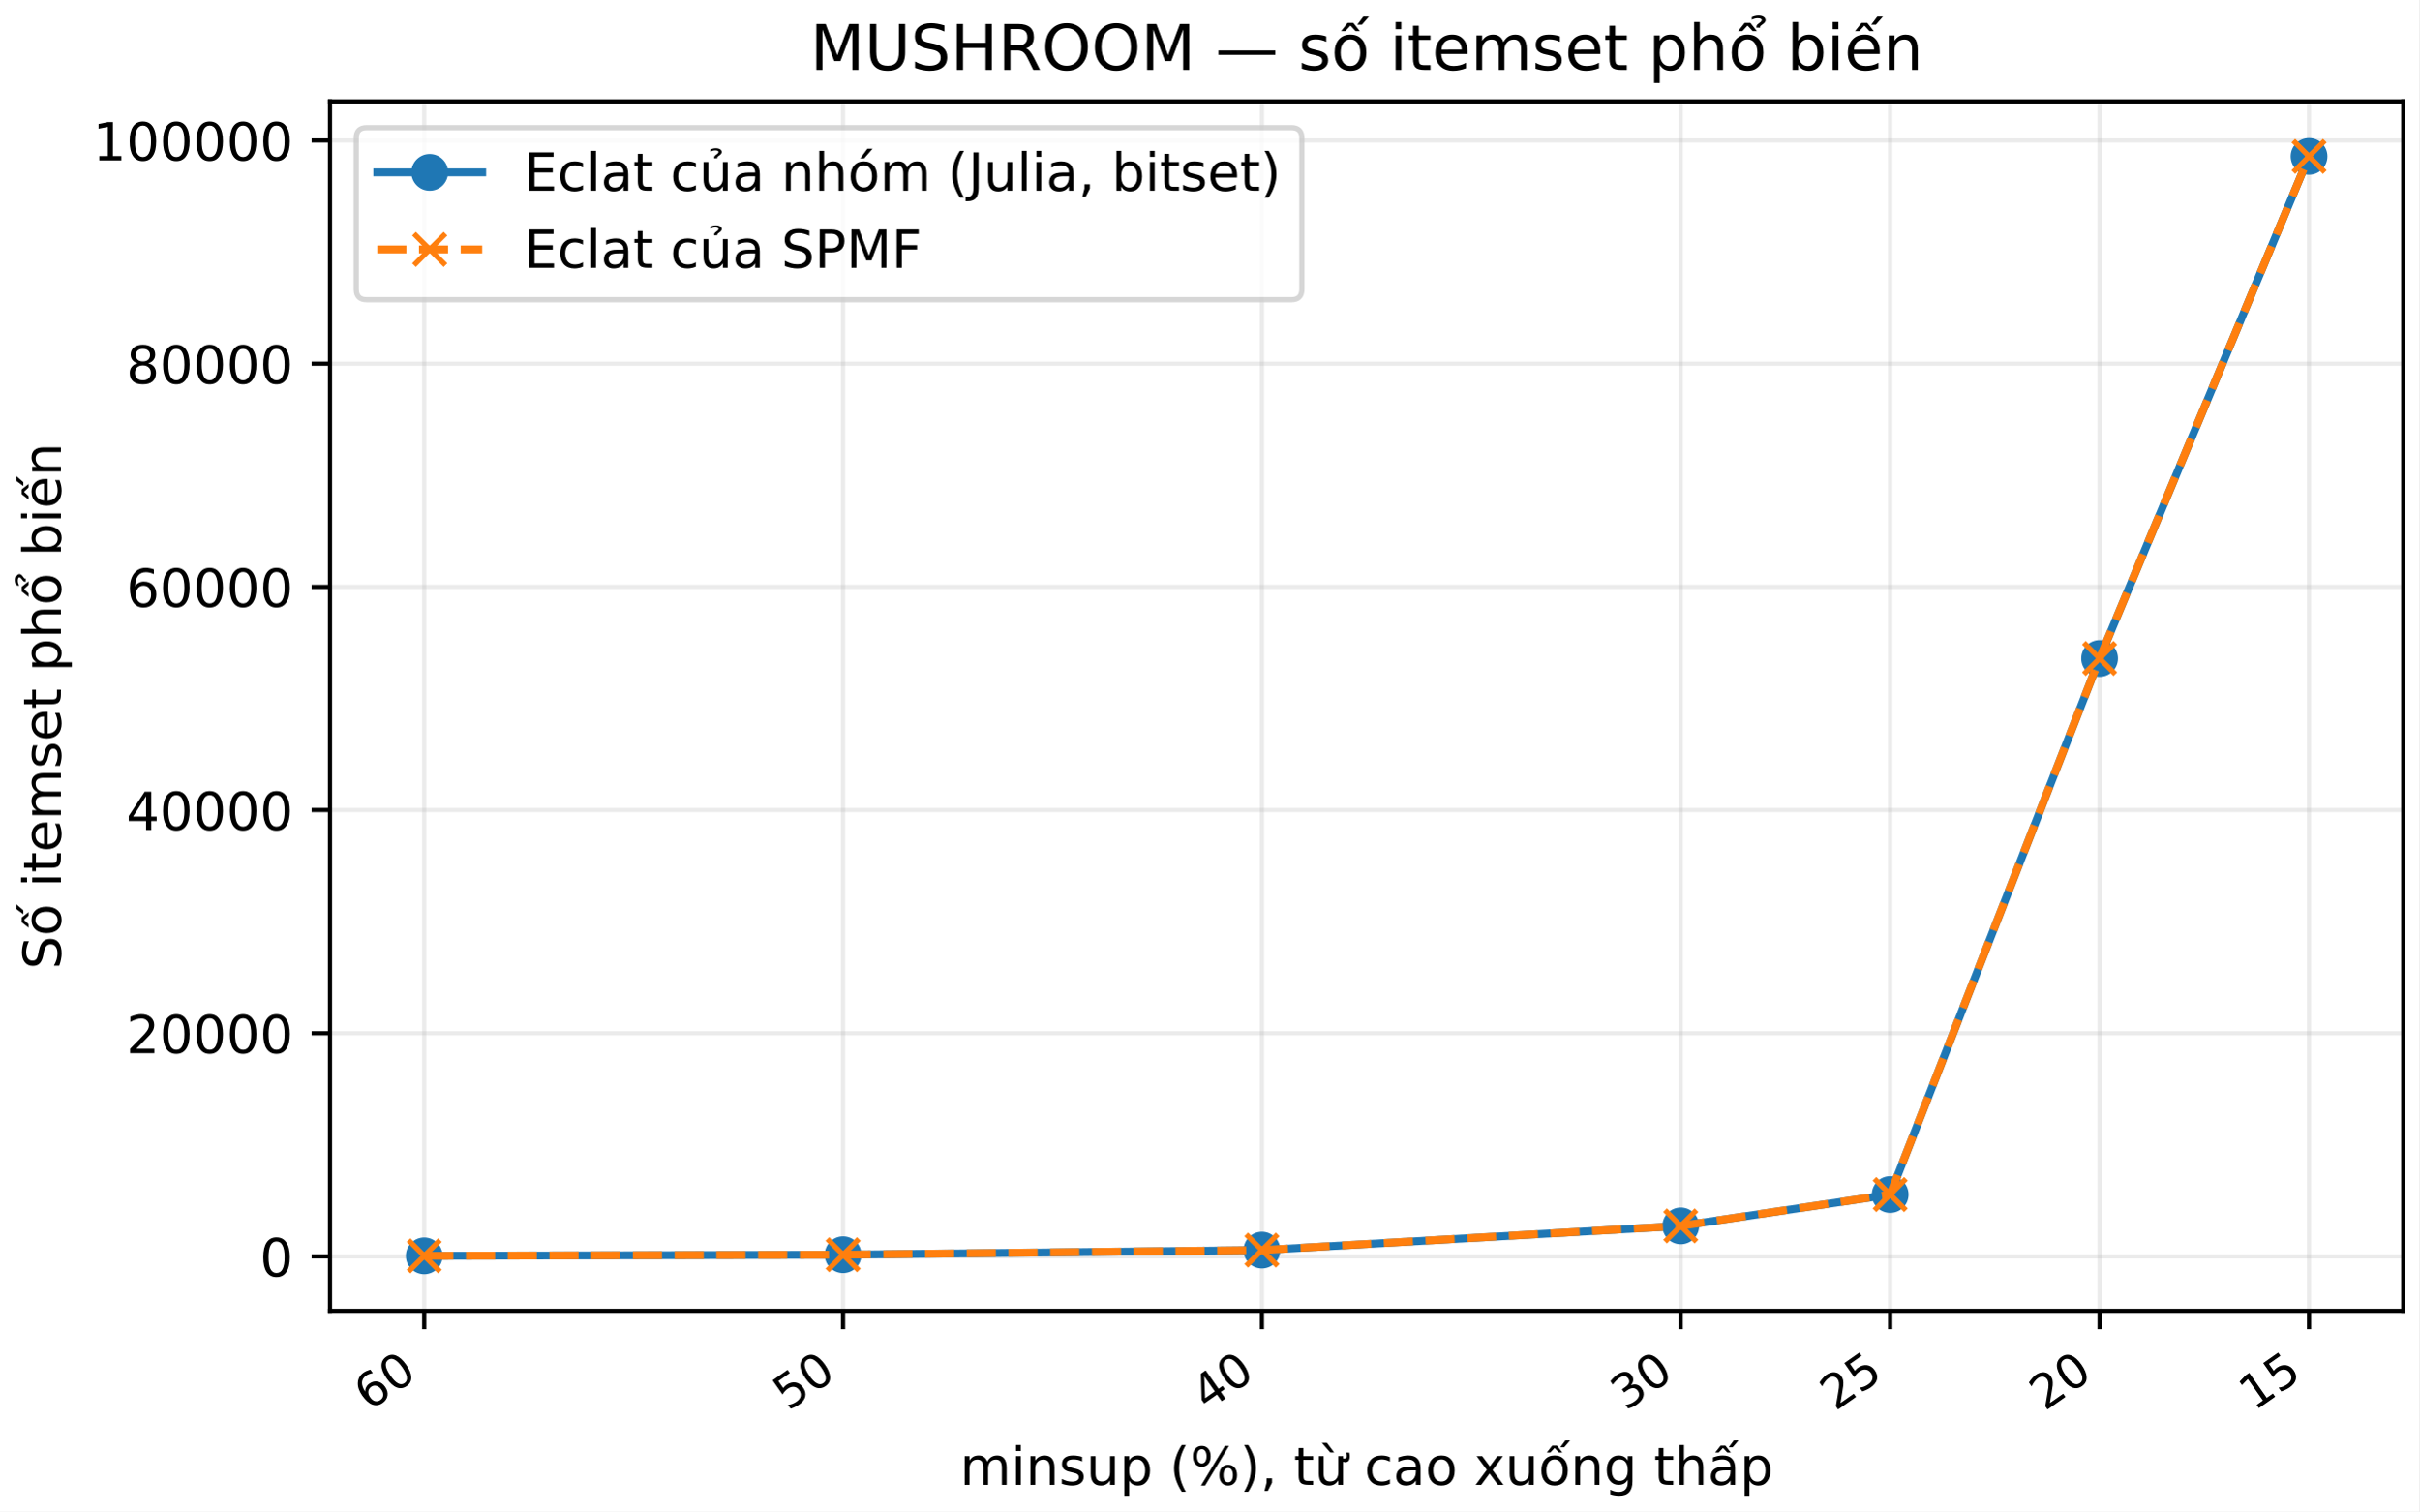
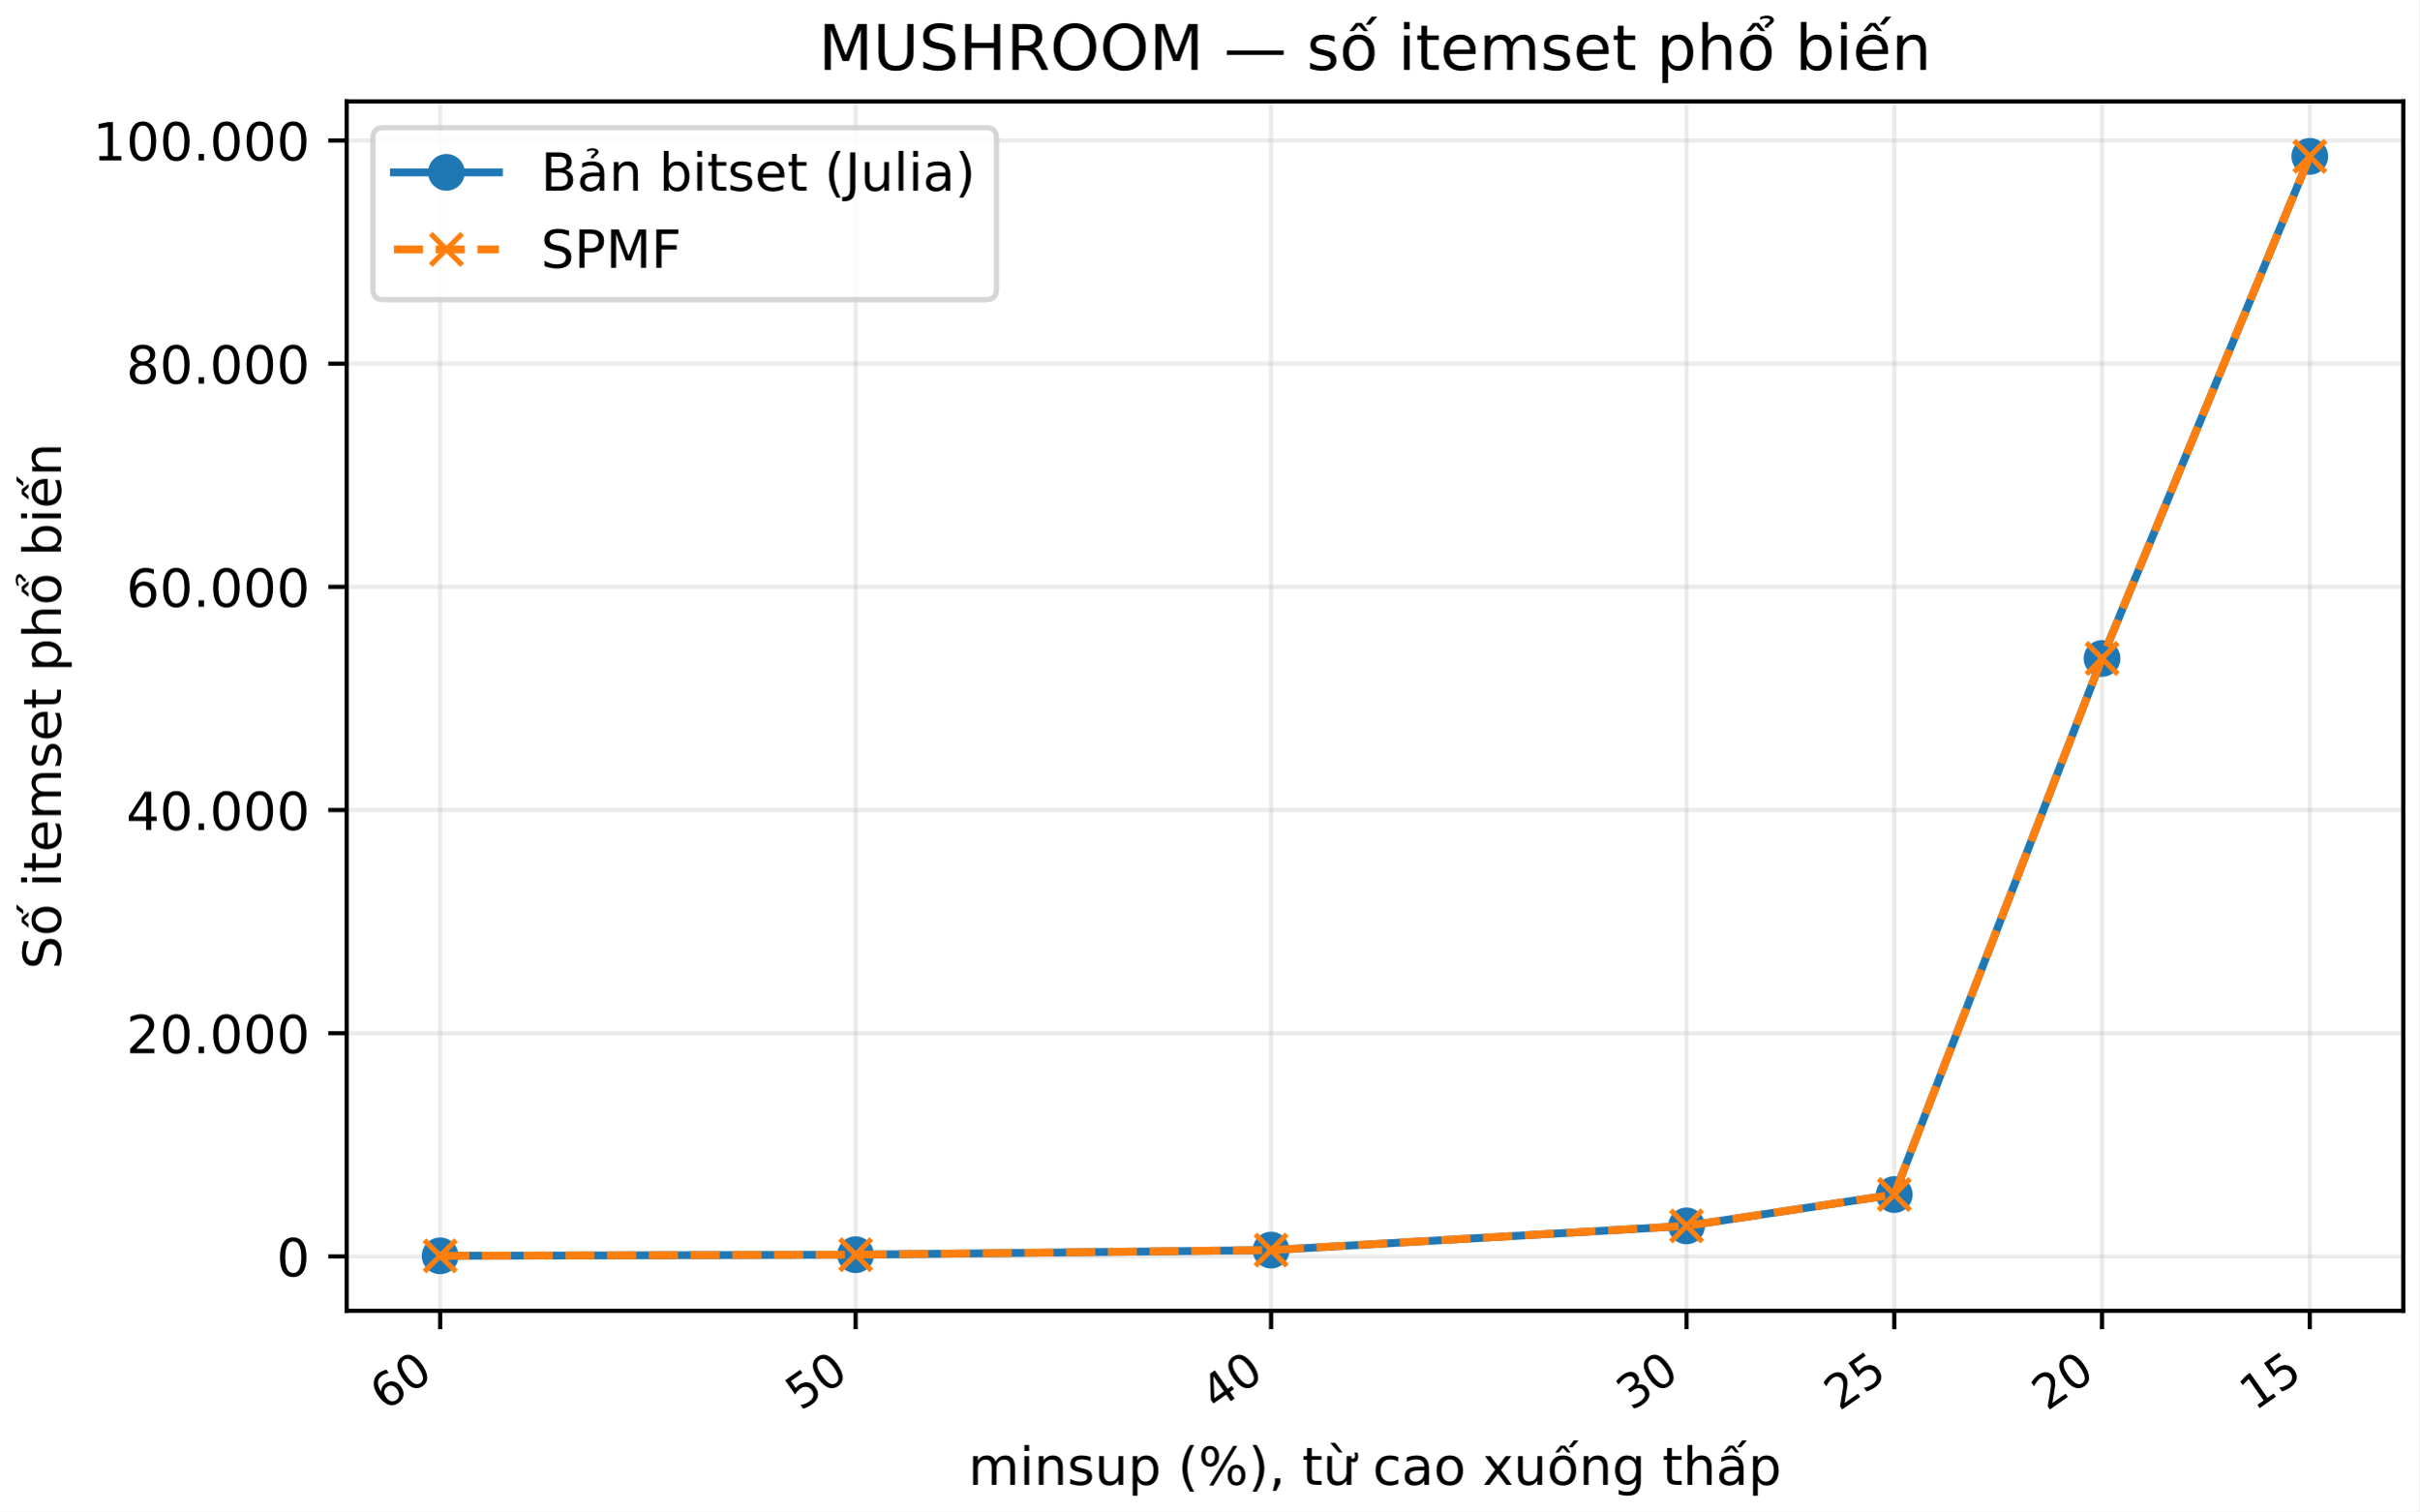
<svg xmlns="http://www.w3.org/2000/svg" xmlns:xlink="http://www.w3.org/1999/xlink" width="460.8pt" height="288pt" viewBox="0 0 460.8 288" version="1.1">
  <defs>
    <style type="text/css">*{stroke-linejoin: round; stroke-linecap: butt}</style>
  </defs>
  <g id="figure_1">
    <g id="patch_1">
      <path d="M 0 288  L 460.8 288  L 460.8 0  L 0 0  z " style="fill: #ffffff" />
    </g>
    <g id="axes_1">
      <g id="patch_2">
-         <path d="M 62.855 249.765  L 457.8 249.765  L 457.8 19.32  L 62.855 19.32  z " style="fill: #ffffff" />
+         <path d="M 66.033 249.765  L 457.8 249.765  L 457.8 19.32  L 66.033 19.32  z " style="fill: #ffffff" />
      </g>
      <g id="matplotlib.axis_1">
        <g id="xtick_1">
          <g id="line2d_1">
-             <path d="M 80.807 249.765  L 80.807 19.32  " clip-path="url(#p422ab54ca5)" style="fill: none; stroke: #b0b0b0; stroke-opacity: 0.25; stroke-width: 0.8; stroke-linecap: square" />
+             <path d="M 83.841 249.765  L 83.841 19.32  " clip-path="url(#pff27598117)" style="fill: none; stroke: #b0b0b0; stroke-opacity: 0.25; stroke-width: 0.8; stroke-linecap: square" />
          </g>
          <g id="line2d_2">
            <defs>
-               <path id="m7bdc1fd9fc" d="M 0 0  L 0 3.5  " style="stroke: #000000; stroke-width: 0.8" />
+               <path id="mbc35aae925" d="M 0 0  L 0 3.5  " style="stroke: #000000; stroke-width: 0.8" />
            </defs>
            <g>
-               <use xlink:href="#m7bdc1fd9fc" x="80.807" y="249.765" style="stroke: #000000; stroke-width: 0.8" />
+               <use xlink:href="#mbc35aae925" x="83.841" y="249.765" style="stroke: #000000; stroke-width: 0.8" />
            </g>
          </g>
          <g id="text_1">
-             <text style="font-size: 9px; font-family: 'DejaVu Sans', 'Bitstream Vera Sans', 'Computer Modern Sans Serif', 'Lucida Grande', 'Verdana', 'Geneva', 'Lucid', 'Arial', 'Helvetica', 'Avant Garde', sans-serif" transform="translate(70.35205 268.9353) rotate(-35)">60</text>
+             <text style="font-size: 9px; font-family: 'DejaVu Sans', 'Bitstream Vera Sans', 'Computer Modern Sans Serif', 'Lucida Grande', 'Verdana', 'Geneva', 'Lucid', 'Arial', 'Helvetica', 'Avant Garde', sans-serif" transform="translate(73.38572 268.9353) rotate(-35)">60</text>
          </g>
        </g>
        <g id="xtick_2">
          <g id="line2d_3">
-             <path d="M 160.594 249.765  L 160.594 19.32  " clip-path="url(#p422ab54ca5)" style="fill: none; stroke: #b0b0b0; stroke-opacity: 0.25; stroke-width: 0.8; stroke-linecap: square" />
+             <path d="M 162.985 249.765  L 162.985 19.32  " clip-path="url(#pff27598117)" style="fill: none; stroke: #b0b0b0; stroke-opacity: 0.25; stroke-width: 0.8; stroke-linecap: square" />
          </g>
          <g id="line2d_4">
            <g>
-               <use xlink:href="#m7bdc1fd9fc" x="160.594" y="249.765" style="stroke: #000000; stroke-width: 0.8" />
+               <use xlink:href="#mbc35aae925" x="162.985" y="249.765" style="stroke: #000000; stroke-width: 0.8" />
            </g>
          </g>
          <g id="text_2">
-             <text style="font-size: 9px; font-family: 'DejaVu Sans', 'Bitstream Vera Sans', 'Computer Modern Sans Serif', 'Lucida Grande', 'Verdana', 'Geneva', 'Lucid', 'Arial', 'Helvetica', 'Avant Garde', sans-serif" transform="translate(150.1389 268.9353) rotate(-35)">50</text>
+             <text style="font-size: 9px; font-family: 'DejaVu Sans', 'Bitstream Vera Sans', 'Computer Modern Sans Serif', 'Lucida Grande', 'Verdana', 'Geneva', 'Lucid', 'Arial', 'Helvetica', 'Avant Garde', sans-serif" transform="translate(152.5305 268.9353) rotate(-35)">50</text>
          </g>
        </g>
        <g id="xtick_3">
          <g id="line2d_5">
-             <path d="M 240.381 249.765  L 240.381 19.32  " clip-path="url(#p422ab54ca5)" style="fill: none; stroke: #b0b0b0; stroke-opacity: 0.25; stroke-width: 0.8; stroke-linecap: square" />
+             <path d="M 242.13 249.765  L 242.13 19.32  " clip-path="url(#pff27598117)" style="fill: none; stroke: #b0b0b0; stroke-opacity: 0.25; stroke-width: 0.8; stroke-linecap: square" />
          </g>
          <g id="line2d_6">
            <g>
-               <use xlink:href="#m7bdc1fd9fc" x="240.381" y="249.765" style="stroke: #000000; stroke-width: 0.8" />
+               <use xlink:href="#mbc35aae925" x="242.13" y="249.765" style="stroke: #000000; stroke-width: 0.8" />
            </g>
          </g>
          <g id="text_3">
-             <text style="font-size: 9px; font-family: 'DejaVu Sans', 'Bitstream Vera Sans', 'Computer Modern Sans Serif', 'Lucida Grande', 'Verdana', 'Geneva', 'Lucid', 'Arial', 'Helvetica', 'Avant Garde', sans-serif" transform="translate(229.9257 268.9353) rotate(-35)">40</text>
+             <text style="font-size: 9px; font-family: 'DejaVu Sans', 'Bitstream Vera Sans', 'Computer Modern Sans Serif', 'Lucida Grande', 'Verdana', 'Geneva', 'Lucid', 'Arial', 'Helvetica', 'Avant Garde', sans-serif" transform="translate(231.6753 268.9353) rotate(-35)">40</text>
          </g>
        </g>
        <g id="xtick_4">
          <g id="line2d_7">
-             <path d="M 320.167 249.765  L 320.167 19.32  " clip-path="url(#p422ab54ca5)" style="fill: none; stroke: #b0b0b0; stroke-opacity: 0.25; stroke-width: 0.8; stroke-linecap: square" />
+             <path d="M 321.275 249.765  L 321.275 19.32  " clip-path="url(#pff27598117)" style="fill: none; stroke: #b0b0b0; stroke-opacity: 0.25; stroke-width: 0.8; stroke-linecap: square" />
          </g>
          <g id="line2d_8">
            <g>
-               <use xlink:href="#m7bdc1fd9fc" x="320.167" y="249.765" style="stroke: #000000; stroke-width: 0.8" />
+               <use xlink:href="#mbc35aae925" x="321.275" y="249.765" style="stroke: #000000; stroke-width: 0.8" />
            </g>
          </g>
          <g id="text_4">
-             <text style="font-size: 9px; font-family: 'DejaVu Sans', 'Bitstream Vera Sans', 'Computer Modern Sans Serif', 'Lucida Grande', 'Verdana', 'Geneva', 'Lucid', 'Arial', 'Helvetica', 'Avant Garde', sans-serif" transform="translate(309.7126 268.9353) rotate(-35)">30</text>
+             <text style="font-size: 9px; font-family: 'DejaVu Sans', 'Bitstream Vera Sans', 'Computer Modern Sans Serif', 'Lucida Grande', 'Verdana', 'Geneva', 'Lucid', 'Arial', 'Helvetica', 'Avant Garde', sans-serif" transform="translate(310.8201 268.9353) rotate(-35)">30</text>
          </g>
        </g>
        <g id="xtick_5">
          <g id="line2d_9">
-             <path d="M 360.061 249.765  L 360.061 19.32  " clip-path="url(#p422ab54ca5)" style="fill: none; stroke: #b0b0b0; stroke-opacity: 0.25; stroke-width: 0.8; stroke-linecap: square" />
+             <path d="M 360.847 249.765  L 360.847 19.32  " clip-path="url(#pff27598117)" style="fill: none; stroke: #b0b0b0; stroke-opacity: 0.25; stroke-width: 0.8; stroke-linecap: square" />
          </g>
          <g id="line2d_10">
            <g>
-               <use xlink:href="#m7bdc1fd9fc" x="360.061" y="249.765" style="stroke: #000000; stroke-width: 0.8" />
+               <use xlink:href="#mbc35aae925" x="360.847" y="249.765" style="stroke: #000000; stroke-width: 0.8" />
            </g>
          </g>
          <g id="text_5">
-             <text style="font-size: 9px; font-family: 'DejaVu Sans', 'Bitstream Vera Sans', 'Computer Modern Sans Serif', 'Lucida Grande', 'Verdana', 'Geneva', 'Lucid', 'Arial', 'Helvetica', 'Avant Garde', sans-serif" transform="translate(349.606 268.9353) rotate(-35)">25</text>
+             <text style="font-size: 9px; font-family: 'DejaVu Sans', 'Bitstream Vera Sans', 'Computer Modern Sans Serif', 'Lucida Grande', 'Verdana', 'Geneva', 'Lucid', 'Arial', 'Helvetica', 'Avant Garde', sans-serif" transform="translate(350.3925 268.9353) rotate(-35)">25</text>
          </g>
        </g>
        <g id="xtick_6">
          <g id="line2d_11">
-             <path d="M 399.954 249.765  L 399.954 19.32  " clip-path="url(#p422ab54ca5)" style="fill: none; stroke: #b0b0b0; stroke-opacity: 0.25; stroke-width: 0.8; stroke-linecap: square" />
+             <path d="M 400.42 249.765  L 400.42 19.32  " clip-path="url(#pff27598117)" style="fill: none; stroke: #b0b0b0; stroke-opacity: 0.25; stroke-width: 0.8; stroke-linecap: square" />
          </g>
          <g id="line2d_12">
            <g>
-               <use xlink:href="#m7bdc1fd9fc" x="399.954" y="249.765" style="stroke: #000000; stroke-width: 0.8" />
+               <use xlink:href="#mbc35aae925" x="400.42" y="249.765" style="stroke: #000000; stroke-width: 0.8" />
            </g>
          </g>
          <g id="text_6">
-             <text style="font-size: 9px; font-family: 'DejaVu Sans', 'Bitstream Vera Sans', 'Computer Modern Sans Serif', 'Lucida Grande', 'Verdana', 'Geneva', 'Lucid', 'Arial', 'Helvetica', 'Avant Garde', sans-serif" transform="translate(389.4994 268.9353) rotate(-35)">20</text>
+             <text style="font-size: 9px; font-family: 'DejaVu Sans', 'Bitstream Vera Sans', 'Computer Modern Sans Serif', 'Lucida Grande', 'Verdana', 'Geneva', 'Lucid', 'Arial', 'Helvetica', 'Avant Garde', sans-serif" transform="translate(389.9649 268.9353) rotate(-35)">20</text>
          </g>
        </g>
        <g id="xtick_7">
          <g id="line2d_13">
-             <path d="M 439.848 249.765  L 439.848 19.32  " clip-path="url(#p422ab54ca5)" style="fill: none; stroke: #b0b0b0; stroke-opacity: 0.25; stroke-width: 0.8; stroke-linecap: square" />
+             <path d="M 439.992 249.765  L 439.992 19.32  " clip-path="url(#pff27598117)" style="fill: none; stroke: #b0b0b0; stroke-opacity: 0.25; stroke-width: 0.8; stroke-linecap: square" />
          </g>
          <g id="line2d_14">
            <g>
-               <use xlink:href="#m7bdc1fd9fc" x="439.848" y="249.765" style="stroke: #000000; stroke-width: 0.8" />
+               <use xlink:href="#mbc35aae925" x="439.992" y="249.765" style="stroke: #000000; stroke-width: 0.8" />
            </g>
          </g>
          <g id="text_7">
-             <text style="font-size: 9px; font-family: 'DejaVu Sans', 'Bitstream Vera Sans', 'Computer Modern Sans Serif', 'Lucida Grande', 'Verdana', 'Geneva', 'Lucid', 'Arial', 'Helvetica', 'Avant Garde', sans-serif" transform="translate(429.3928 268.9353) rotate(-35)">15</text>
+             <text style="font-size: 9px; font-family: 'DejaVu Sans', 'Bitstream Vera Sans', 'Computer Modern Sans Serif', 'Lucida Grande', 'Verdana', 'Geneva', 'Lucid', 'Arial', 'Helvetica', 'Avant Garde', sans-serif" transform="translate(429.5373 268.9353) rotate(-35)">15</text>
          </g>
        </g>
        <g id="text_8">
-           <text style="font-size: 10px; font-family: 'DejaVu Sans', 'Bitstream Vera Sans', 'Computer Modern Sans Serif', 'Lucida Grande', 'Verdana', 'Geneva', 'Lucid', 'Arial', 'Helvetica', 'Avant Garde', sans-serif; text-anchor: middle" x="260.327" y="282.92" transform="rotate(-0 260.3273 282.9201)">minsup (%), từ cao xuống thấp</text>
+           <text style="font-size: 10px; font-family: 'DejaVu Sans', 'Bitstream Vera Sans', 'Computer Modern Sans Serif', 'Lucida Grande', 'Verdana', 'Geneva', 'Lucid', 'Arial', 'Helvetica', 'Avant Garde', sans-serif; text-anchor: middle" x="261.916" y="282.92" transform="rotate(-0 261.9164 282.9201)">minsup (%), từ cao xuống thấp</text>
        </g>
      </g>
      <g id="matplotlib.axis_2">
        <g id="ytick_1">
          <g id="line2d_15">
-             <path d="M 62.855 239.398  L 457.8 239.398  " clip-path="url(#p422ab54ca5)" style="fill: none; stroke: #b0b0b0; stroke-opacity: 0.25; stroke-width: 0.8; stroke-linecap: square" />
+             <path d="M 66.033 239.398  L 457.8 239.398  " clip-path="url(#pff27598117)" style="fill: none; stroke: #b0b0b0; stroke-opacity: 0.25; stroke-width: 0.8; stroke-linecap: square" />
          </g>
          <g id="line2d_16">
            <defs>
-               <path id="mbd6a3c847a" d="M 0 0  L -3.5 0  " style="stroke: #000000; stroke-width: 0.8" />
+               <path id="mf9260415a6" d="M 0 0  L -3.5 0  " style="stroke: #000000; stroke-width: 0.8" />
            </defs>
            <g>
-               <use xlink:href="#mbd6a3c847a" x="62.855" y="239.398" style="stroke: #000000; stroke-width: 0.8" />
+               <use xlink:href="#mf9260415a6" x="66.033" y="239.398" style="stroke: #000000; stroke-width: 0.8" />
            </g>
          </g>
          <g id="text_9">
-             <text style="font-size: 10px; font-family: 'DejaVu Sans', 'Bitstream Vera Sans', 'Computer Modern Sans Serif', 'Lucida Grande', 'Verdana', 'Geneva', 'Lucid', 'Arial', 'Helvetica', 'Avant Garde', sans-serif; text-anchor: end" x="55.855" y="243.197" transform="rotate(-0 55.85493 243.1975)">0</text>
+             <text style="font-size: 10px; font-family: 'DejaVu Sans', 'Bitstream Vera Sans', 'Computer Modern Sans Serif', 'Lucida Grande', 'Verdana', 'Geneva', 'Lucid', 'Arial', 'Helvetica', 'Avant Garde', sans-serif; text-anchor: end" x="59.033" y="243.197" transform="rotate(-0 59.03305 243.1975)">0</text>
          </g>
        </g>
        <g id="ytick_2">
          <g id="line2d_17">
-             <path d="M 62.855 196.872  L 457.8 196.872  " clip-path="url(#p422ab54ca5)" style="fill: none; stroke: #b0b0b0; stroke-opacity: 0.25; stroke-width: 0.8; stroke-linecap: square" />
+             <path d="M 66.033 196.872  L 457.8 196.872  " clip-path="url(#pff27598117)" style="fill: none; stroke: #b0b0b0; stroke-opacity: 0.25; stroke-width: 0.8; stroke-linecap: square" />
          </g>
          <g id="line2d_18">
            <g>
-               <use xlink:href="#mbd6a3c847a" x="62.855" y="196.872" style="stroke: #000000; stroke-width: 0.8" />
+               <use xlink:href="#mf9260415a6" x="66.033" y="196.872" style="stroke: #000000; stroke-width: 0.8" />
            </g>
          </g>
          <g id="text_10">
-             <text style="font-size: 10px; font-family: 'DejaVu Sans', 'Bitstream Vera Sans', 'Computer Modern Sans Serif', 'Lucida Grande', 'Verdana', 'Geneva', 'Lucid', 'Arial', 'Helvetica', 'Avant Garde', sans-serif; text-anchor: end" x="55.855" y="200.671" transform="rotate(-0 55.85493 200.6708)">20000</text>
+             <text style="font-size: 10px; font-family: 'DejaVu Sans', 'Bitstream Vera Sans', 'Computer Modern Sans Serif', 'Lucida Grande', 'Verdana', 'Geneva', 'Lucid', 'Arial', 'Helvetica', 'Avant Garde', sans-serif; text-anchor: end" x="59.033" y="200.671" transform="rotate(-0 59.03305 200.6708)">20.000</text>
          </g>
        </g>
        <g id="ytick_3">
          <g id="line2d_19">
-             <path d="M 62.855 154.345  L 457.8 154.345  " clip-path="url(#p422ab54ca5)" style="fill: none; stroke: #b0b0b0; stroke-opacity: 0.25; stroke-width: 0.8; stroke-linecap: square" />
+             <path d="M 66.033 154.345  L 457.8 154.345  " clip-path="url(#pff27598117)" style="fill: none; stroke: #b0b0b0; stroke-opacity: 0.25; stroke-width: 0.8; stroke-linecap: square" />
          </g>
          <g id="line2d_20">
            <g>
-               <use xlink:href="#mbd6a3c847a" x="62.855" y="154.345" style="stroke: #000000; stroke-width: 0.8" />
+               <use xlink:href="#mf9260415a6" x="66.033" y="154.345" style="stroke: #000000; stroke-width: 0.8" />
            </g>
          </g>
          <g id="text_11">
-             <text style="font-size: 10px; font-family: 'DejaVu Sans', 'Bitstream Vera Sans', 'Computer Modern Sans Serif', 'Lucida Grande', 'Verdana', 'Geneva', 'Lucid', 'Arial', 'Helvetica', 'Avant Garde', sans-serif; text-anchor: end" x="55.855" y="158.144" transform="rotate(-0 55.85493 158.1442)">40000</text>
+             <text style="font-size: 10px; font-family: 'DejaVu Sans', 'Bitstream Vera Sans', 'Computer Modern Sans Serif', 'Lucida Grande', 'Verdana', 'Geneva', 'Lucid', 'Arial', 'Helvetica', 'Avant Garde', sans-serif; text-anchor: end" x="59.033" y="158.144" transform="rotate(-0 59.03305 158.1442)">40.000</text>
          </g>
        </g>
        <g id="ytick_4">
          <g id="line2d_21">
-             <path d="M 62.855 111.818  L 457.8 111.818  " clip-path="url(#p422ab54ca5)" style="fill: none; stroke: #b0b0b0; stroke-opacity: 0.25; stroke-width: 0.8; stroke-linecap: square" />
+             <path d="M 66.033 111.818  L 457.8 111.818  " clip-path="url(#pff27598117)" style="fill: none; stroke: #b0b0b0; stroke-opacity: 0.25; stroke-width: 0.8; stroke-linecap: square" />
          </g>
          <g id="line2d_22">
            <g>
-               <use xlink:href="#mbd6a3c847a" x="62.855" y="111.818" style="stroke: #000000; stroke-width: 0.8" />
+               <use xlink:href="#mf9260415a6" x="66.033" y="111.818" style="stroke: #000000; stroke-width: 0.8" />
            </g>
          </g>
          <g id="text_12">
-             <text style="font-size: 10px; font-family: 'DejaVu Sans', 'Bitstream Vera Sans', 'Computer Modern Sans Serif', 'Lucida Grande', 'Verdana', 'Geneva', 'Lucid', 'Arial', 'Helvetica', 'Avant Garde', sans-serif; text-anchor: end" x="55.855" y="115.617" transform="rotate(-0 55.85493 115.6175)">60000</text>
+             <text style="font-size: 10px; font-family: 'DejaVu Sans', 'Bitstream Vera Sans', 'Computer Modern Sans Serif', 'Lucida Grande', 'Verdana', 'Geneva', 'Lucid', 'Arial', 'Helvetica', 'Avant Garde', sans-serif; text-anchor: end" x="59.033" y="115.617" transform="rotate(-0 59.03305 115.6175)">60.000</text>
          </g>
        </g>
        <g id="ytick_5">
          <g id="line2d_23">
-             <path d="M 62.855 69.292  L 457.8 69.292  " clip-path="url(#p422ab54ca5)" style="fill: none; stroke: #b0b0b0; stroke-opacity: 0.25; stroke-width: 0.8; stroke-linecap: square" />
+             <path d="M 66.033 69.292  L 457.8 69.292  " clip-path="url(#pff27598117)" style="fill: none; stroke: #b0b0b0; stroke-opacity: 0.25; stroke-width: 0.8; stroke-linecap: square" />
          </g>
          <g id="line2d_24">
            <g>
-               <use xlink:href="#mbd6a3c847a" x="62.855" y="69.292" style="stroke: #000000; stroke-width: 0.8" />
+               <use xlink:href="#mf9260415a6" x="66.033" y="69.292" style="stroke: #000000; stroke-width: 0.8" />
            </g>
          </g>
          <g id="text_13">
-             <text style="font-size: 10px; font-family: 'DejaVu Sans', 'Bitstream Vera Sans', 'Computer Modern Sans Serif', 'Lucida Grande', 'Verdana', 'Geneva', 'Lucid', 'Arial', 'Helvetica', 'Avant Garde', sans-serif; text-anchor: end" x="55.855" y="73.091" transform="rotate(-0 55.85493 73.09084)">80000</text>
+             <text style="font-size: 10px; font-family: 'DejaVu Sans', 'Bitstream Vera Sans', 'Computer Modern Sans Serif', 'Lucida Grande', 'Verdana', 'Geneva', 'Lucid', 'Arial', 'Helvetica', 'Avant Garde', sans-serif; text-anchor: end" x="59.033" y="73.091" transform="rotate(-0 59.03305 73.09084)">80.000</text>
          </g>
        </g>
        <g id="ytick_6">
          <g id="line2d_25">
-             <path d="M 62.855 26.765  L 457.8 26.765  " clip-path="url(#p422ab54ca5)" style="fill: none; stroke: #b0b0b0; stroke-opacity: 0.25; stroke-width: 0.8; stroke-linecap: square" />
+             <path d="M 66.033 26.765  L 457.8 26.765  " clip-path="url(#pff27598117)" style="fill: none; stroke: #b0b0b0; stroke-opacity: 0.25; stroke-width: 0.8; stroke-linecap: square" />
          </g>
          <g id="line2d_26">
            <g>
-               <use xlink:href="#mbd6a3c847a" x="62.855" y="26.765" style="stroke: #000000; stroke-width: 0.8" />
+               <use xlink:href="#mf9260415a6" x="66.033" y="26.765" style="stroke: #000000; stroke-width: 0.8" />
            </g>
          </g>
          <g id="text_14">
-             <text style="font-size: 10px; font-family: 'DejaVu Sans', 'Bitstream Vera Sans', 'Computer Modern Sans Serif', 'Lucida Grande', 'Verdana', 'Geneva', 'Lucid', 'Arial', 'Helvetica', 'Avant Garde', sans-serif; text-anchor: end" x="55.855" y="30.564" transform="rotate(-0 55.85493 30.56418)">100000</text>
+             <text style="font-size: 10px; font-family: 'DejaVu Sans', 'Bitstream Vera Sans', 'Computer Modern Sans Serif', 'Lucida Grande', 'Verdana', 'Geneva', 'Lucid', 'Arial', 'Helvetica', 'Avant Garde', sans-serif; text-anchor: end" x="59.033" y="30.564" transform="rotate(-0 59.03305 30.56418)">100.000</text>
          </g>
        </g>
        <g id="text_15">
          <text style="font-size: 10px; font-family: 'DejaVu Sans', 'Bitstream Vera Sans', 'Computer Modern Sans Serif', 'Lucida Grande', 'Verdana', 'Geneva', 'Lucid', 'Arial', 'Helvetica', 'Avant Garde', sans-serif; text-anchor: middle" x="11.6" y="134.542" transform="rotate(-90 11.60024 134.5424)">Số itemset phổ biến</text>
        </g>
      </g>
      <g id="line2d_27">
-         <path d="M 80.807 239.29  L 160.594 239.073  L 240.381 238.197  L 320.167 233.583  L 360.061 227.608  L 399.954 125.463  L 439.848 29.795  " clip-path="url(#p422ab54ca5)" style="fill: none; stroke: #1f77b4; stroke-width: 1.5; stroke-linecap: square" />
+         <path d="M 83.841 239.29  L 162.985 239.073  L 242.13 238.197  L 321.275 233.583  L 360.847 227.608  L 400.42 125.463  L 439.992 29.795  " clip-path="url(#pff27598117)" style="fill: none; stroke: #1f77b4; stroke-width: 1.5; stroke-linecap: square" />
        <defs>
-           <path id="m03d392f0e6" d="M 0 3  C 0.796 3 1.559 2.684 2.121 2.121  C 2.684 1.559 3 0.796 3 0  C 3 -0.796 2.684 -1.559 2.121 -2.121  C 1.559 -2.684 0.796 -3 0 -3  C -0.796 -3 -1.559 -2.684 -2.121 -2.121  C -2.684 -1.559 -3 -0.796 -3 0  C -3 0.796 -2.684 1.559 -2.121 2.121  C -1.559 2.684 -0.796 3 0 3  z " style="stroke: #1f77b4" />
+           <path id="m71bccb24bc" d="M 0 3  C 0.796 3 1.559 2.684 2.121 2.121  C 2.684 1.559 3 0.796 3 0  C 3 -0.796 2.684 -1.559 2.121 -2.121  C 1.559 -2.684 0.796 -3 0 -3  C -0.796 -3 -1.559 -2.684 -2.121 -2.121  C -2.684 -1.559 -3 -0.796 -3 0  C -3 0.796 -2.684 1.559 -2.121 2.121  C -1.559 2.684 -0.796 3 0 3  z " style="stroke: #1f77b4" />
        </defs>
-         <g clip-path="url(#p422ab54ca5)">
-           <use xlink:href="#m03d392f0e6" x="80.807" y="239.29" style="fill: #1f77b4; stroke: #1f77b4" />
-           <use xlink:href="#m03d392f0e6" x="160.594" y="239.073" style="fill: #1f77b4; stroke: #1f77b4" />
-           <use xlink:href="#m03d392f0e6" x="240.381" y="238.197" style="fill: #1f77b4; stroke: #1f77b4" />
-           <use xlink:href="#m03d392f0e6" x="320.167" y="233.583" style="fill: #1f77b4; stroke: #1f77b4" />
-           <use xlink:href="#m03d392f0e6" x="360.061" y="227.608" style="fill: #1f77b4; stroke: #1f77b4" />
-           <use xlink:href="#m03d392f0e6" x="399.954" y="125.463" style="fill: #1f77b4; stroke: #1f77b4" />
-           <use xlink:href="#m03d392f0e6" x="439.848" y="29.795" style="fill: #1f77b4; stroke: #1f77b4" />
+         <g clip-path="url(#pff27598117)">
+           <use xlink:href="#m71bccb24bc" x="83.841" y="239.29" style="fill: #1f77b4; stroke: #1f77b4" />
+           <use xlink:href="#m71bccb24bc" x="162.985" y="239.073" style="fill: #1f77b4; stroke: #1f77b4" />
+           <use xlink:href="#m71bccb24bc" x="242.13" y="238.197" style="fill: #1f77b4; stroke: #1f77b4" />
+           <use xlink:href="#m71bccb24bc" x="321.275" y="233.583" style="fill: #1f77b4; stroke: #1f77b4" />
+           <use xlink:href="#m71bccb24bc" x="360.847" y="227.608" style="fill: #1f77b4; stroke: #1f77b4" />
+           <use xlink:href="#m71bccb24bc" x="400.42" y="125.463" style="fill: #1f77b4; stroke: #1f77b4" />
+           <use xlink:href="#m71bccb24bc" x="439.992" y="29.795" style="fill: #1f77b4; stroke: #1f77b4" />
        </g>
      </g>
      <g id="line2d_28">
-         <path d="M 80.807 239.29  L 160.594 239.073  L 240.381 238.197  L 320.167 233.583  L 360.061 227.608  L 399.954 125.463  L 439.848 29.795  " clip-path="url(#p422ab54ca5)" style="fill: none; stroke-dasharray: 5.55,2.4; stroke-dashoffset: 0; stroke: #ff7f0e; stroke-width: 1.5" />
+         <path d="M 83.841 239.29  L 162.985 239.073  L 242.13 238.197  L 321.275 233.583  L 360.847 227.608  L 400.42 125.463  L 439.992 29.795  " clip-path="url(#pff27598117)" style="fill: none; stroke-dasharray: 5.55,2.4; stroke-dashoffset: 0; stroke: #ff7f0e; stroke-width: 1.5" />
        <defs>
-           <path id="mf7f963a017" d="M -3 3  L 3 -3  M -3 -3  L 3 3  " style="stroke: #ff7f0e" />
+           <path id="m28d78dd2da" d="M -3 3  L 3 -3  M -3 -3  L 3 3  " style="stroke: #ff7f0e" />
        </defs>
-         <g clip-path="url(#p422ab54ca5)">
-           <use xlink:href="#mf7f963a017" x="80.807" y="239.29" style="fill: #ff7f0e; stroke: #ff7f0e" />
-           <use xlink:href="#mf7f963a017" x="160.594" y="239.073" style="fill: #ff7f0e; stroke: #ff7f0e" />
-           <use xlink:href="#mf7f963a017" x="240.381" y="238.197" style="fill: #ff7f0e; stroke: #ff7f0e" />
-           <use xlink:href="#mf7f963a017" x="320.167" y="233.583" style="fill: #ff7f0e; stroke: #ff7f0e" />
-           <use xlink:href="#mf7f963a017" x="360.061" y="227.608" style="fill: #ff7f0e; stroke: #ff7f0e" />
-           <use xlink:href="#mf7f963a017" x="399.954" y="125.463" style="fill: #ff7f0e; stroke: #ff7f0e" />
-           <use xlink:href="#mf7f963a017" x="439.848" y="29.795" style="fill: #ff7f0e; stroke: #ff7f0e" />
+         <g clip-path="url(#pff27598117)">
+           <use xlink:href="#m28d78dd2da" x="83.841" y="239.29" style="fill: #ff7f0e; stroke: #ff7f0e" />
+           <use xlink:href="#m28d78dd2da" x="162.985" y="239.073" style="fill: #ff7f0e; stroke: #ff7f0e" />
+           <use xlink:href="#m28d78dd2da" x="242.13" y="238.197" style="fill: #ff7f0e; stroke: #ff7f0e" />
+           <use xlink:href="#m28d78dd2da" x="321.275" y="233.583" style="fill: #ff7f0e; stroke: #ff7f0e" />
+           <use xlink:href="#m28d78dd2da" x="360.847" y="227.608" style="fill: #ff7f0e; stroke: #ff7f0e" />
+           <use xlink:href="#m28d78dd2da" x="400.42" y="125.463" style="fill: #ff7f0e; stroke: #ff7f0e" />
+           <use xlink:href="#m28d78dd2da" x="439.992" y="29.795" style="fill: #ff7f0e; stroke: #ff7f0e" />
        </g>
      </g>
      <g id="patch_3">
-         <path d="M 62.855 249.765  L 62.855 19.32  " style="fill: none; stroke: #000000; stroke-width: 0.8; stroke-linejoin: miter; stroke-linecap: square" />
+         <path d="M 66.033 249.765  L 66.033 19.32  " style="fill: none; stroke: #000000; stroke-width: 0.8; stroke-linejoin: miter; stroke-linecap: square" />
      </g>
      <g id="patch_4">
        <path d="M 457.8 249.765  L 457.8 19.32  " style="fill: none; stroke: #000000; stroke-width: 0.8; stroke-linejoin: miter; stroke-linecap: square" />
      </g>
      <g id="patch_5">
-         <path d="M 62.855 249.765  L 457.8 249.765  " style="fill: none; stroke: #000000; stroke-width: 0.8; stroke-linejoin: miter; stroke-linecap: square" />
+         <path d="M 66.033 249.765  L 457.8 249.765  " style="fill: none; stroke: #000000; stroke-width: 0.8; stroke-linejoin: miter; stroke-linecap: square" />
      </g>
      <g id="patch_6">
-         <path d="M 62.855 19.32  L 457.8 19.32  " style="fill: none; stroke: #000000; stroke-width: 0.8; stroke-linejoin: miter; stroke-linecap: square" />
+         <path d="M 66.033 19.32  L 457.8 19.32  " style="fill: none; stroke: #000000; stroke-width: 0.8; stroke-linejoin: miter; stroke-linecap: square" />
      </g>
      <g id="text_16">
-         <text style="font-size: 12px; font-family: 'DejaVu Sans', 'Bitstream Vera Sans', 'Computer Modern Sans Serif', 'Lucida Grande', 'Verdana', 'Geneva', 'Lucid', 'Arial', 'Helvetica', 'Avant Garde', sans-serif; text-anchor: middle" x="260.327" y="13.32" transform="rotate(-0 260.3273 13.32024)">MUSHROOM — số itemset phổ biến</text>
+         <text style="font-size: 12px; font-family: 'DejaVu Sans', 'Bitstream Vera Sans', 'Computer Modern Sans Serif', 'Lucida Grande', 'Verdana', 'Geneva', 'Lucid', 'Arial', 'Helvetica', 'Avant Garde', sans-serif; text-anchor: middle" x="261.916" y="13.32" transform="rotate(-0 261.9164 13.32024)">MUSHROOM — số itemset phổ biến</text>
      </g>
      <g id="legend_1">
        <g id="patch_7">
-           <path d="M 69.855 57.1  L 245.992 57.1  Q 247.992 57.1 247.992 55.1  L 247.992 26.32  Q 247.992 24.32 245.992 24.32  L 69.855 24.32  Q 67.855 24.32 67.855 26.32  L 67.855 55.1  Q 67.855 57.1 69.855 57.1  z " style="fill: #ffffff; opacity: 0.8; stroke: #cccccc; stroke-linejoin: miter" />
+           <path d="M 73.033 57.1  L 187.821 57.1  Q 189.821 57.1 189.821 55.1  L 189.821 26.32  Q 189.821 24.32 187.821 24.32  L 73.033 24.32  Q 71.033 24.32 71.033 26.32  L 71.033 55.1  Q 71.033 57.1 73.033 57.1  z " style="fill: #ffffff; opacity: 0.8; stroke: #cccccc; stroke-linejoin: miter" />
        </g>
        <g id="line2d_29">
-           <path d="M 71.855 32.842  L 81.855 32.842  L 91.855 32.842  " style="fill: none; stroke: #1f77b4; stroke-width: 1.5; stroke-linecap: square" />
+           <path d="M 75.033 32.842  L 85.033 32.842  L 95.033 32.842  " style="fill: none; stroke: #1f77b4; stroke-width: 1.5; stroke-linecap: square" />
          <g>
-             <use xlink:href="#m03d392f0e6" x="81.855" y="32.842" style="fill: #1f77b4; stroke: #1f77b4" />
+             <use xlink:href="#m71bccb24bc" x="85.033" y="32.842" style="fill: #1f77b4; stroke: #1f77b4" />
          </g>
        </g>
        <g id="text_17">
-           <text style="font-size: 10px; font-family: 'DejaVu Sans', 'Bitstream Vera Sans', 'Computer Modern Sans Serif', 'Lucida Grande', 'Verdana', 'Geneva', 'Lucid', 'Arial', 'Helvetica', 'Avant Garde', sans-serif; text-anchor: start" x="99.855" y="36.342" transform="rotate(-0 99.85493 36.34211)">Eclat của nhóm (Julia, bitset)</text>
+           <text style="font-size: 10px; font-family: 'DejaVu Sans', 'Bitstream Vera Sans', 'Computer Modern Sans Serif', 'Lucida Grande', 'Verdana', 'Geneva', 'Lucid', 'Arial', 'Helvetica', 'Avant Garde', sans-serif; text-anchor: start" x="103.033" y="36.342" transform="rotate(-0 103.0331 36.34211)">Bản bitset (Julia)</text>
        </g>
        <g id="line2d_30">
-           <path d="M 71.855 47.52  L 81.855 47.52  L 91.855 47.52  " style="fill: none; stroke-dasharray: 5.55,2.4; stroke-dashoffset: 0; stroke: #ff7f0e; stroke-width: 1.5" />
+           <path d="M 75.033 47.52  L 85.033 47.52  L 95.033 47.52  " style="fill: none; stroke-dasharray: 5.55,2.4; stroke-dashoffset: 0; stroke: #ff7f0e; stroke-width: 1.5" />
          <g>
-             <use xlink:href="#mf7f963a017" x="81.855" y="47.52" style="fill: #ff7f0e; stroke: #ff7f0e" />
+             <use xlink:href="#m28d78dd2da" x="85.033" y="47.52" style="fill: #ff7f0e; stroke: #ff7f0e" />
          </g>
        </g>
        <g id="text_18">
-           <text style="font-size: 10px; font-family: 'DejaVu Sans', 'Bitstream Vera Sans', 'Computer Modern Sans Serif', 'Lucida Grande', 'Verdana', 'Geneva', 'Lucid', 'Arial', 'Helvetica', 'Avant Garde', sans-serif; text-anchor: start" x="99.855" y="51.02" transform="rotate(-0 99.85493 51.02024)">Eclat của SPMF</text>
+           <text style="font-size: 10px; font-family: 'DejaVu Sans', 'Bitstream Vera Sans', 'Computer Modern Sans Serif', 'Lucida Grande', 'Verdana', 'Geneva', 'Lucid', 'Arial', 'Helvetica', 'Avant Garde', sans-serif; text-anchor: start" x="103.033" y="51.02" transform="rotate(-0 103.0331 51.02024)">SPMF</text>
        </g>
      </g>
    </g>
  </g>
  <defs>
-     <clipPath id="p422ab54ca5">
-       <rect x="62.855" y="19.32" width="394.945" height="230.444" />
+     <clipPath id="pff27598117">
+       <rect x="66.033" y="19.32" width="391.767" height="230.444" />
    </clipPath>
  </defs>
</svg>
